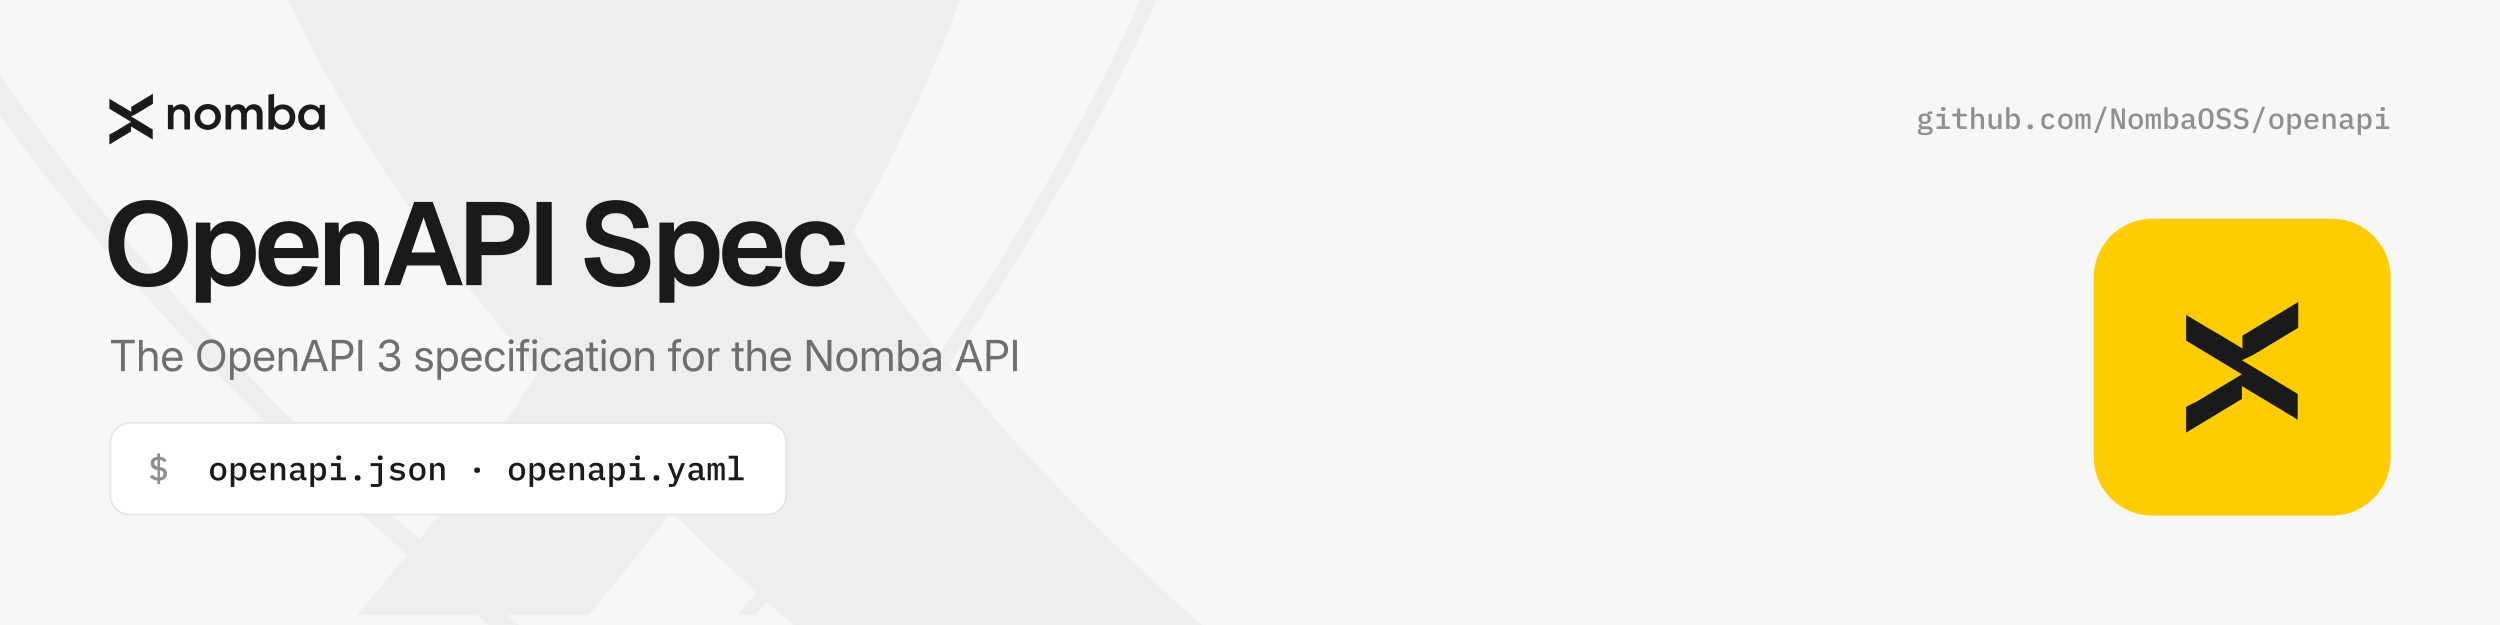
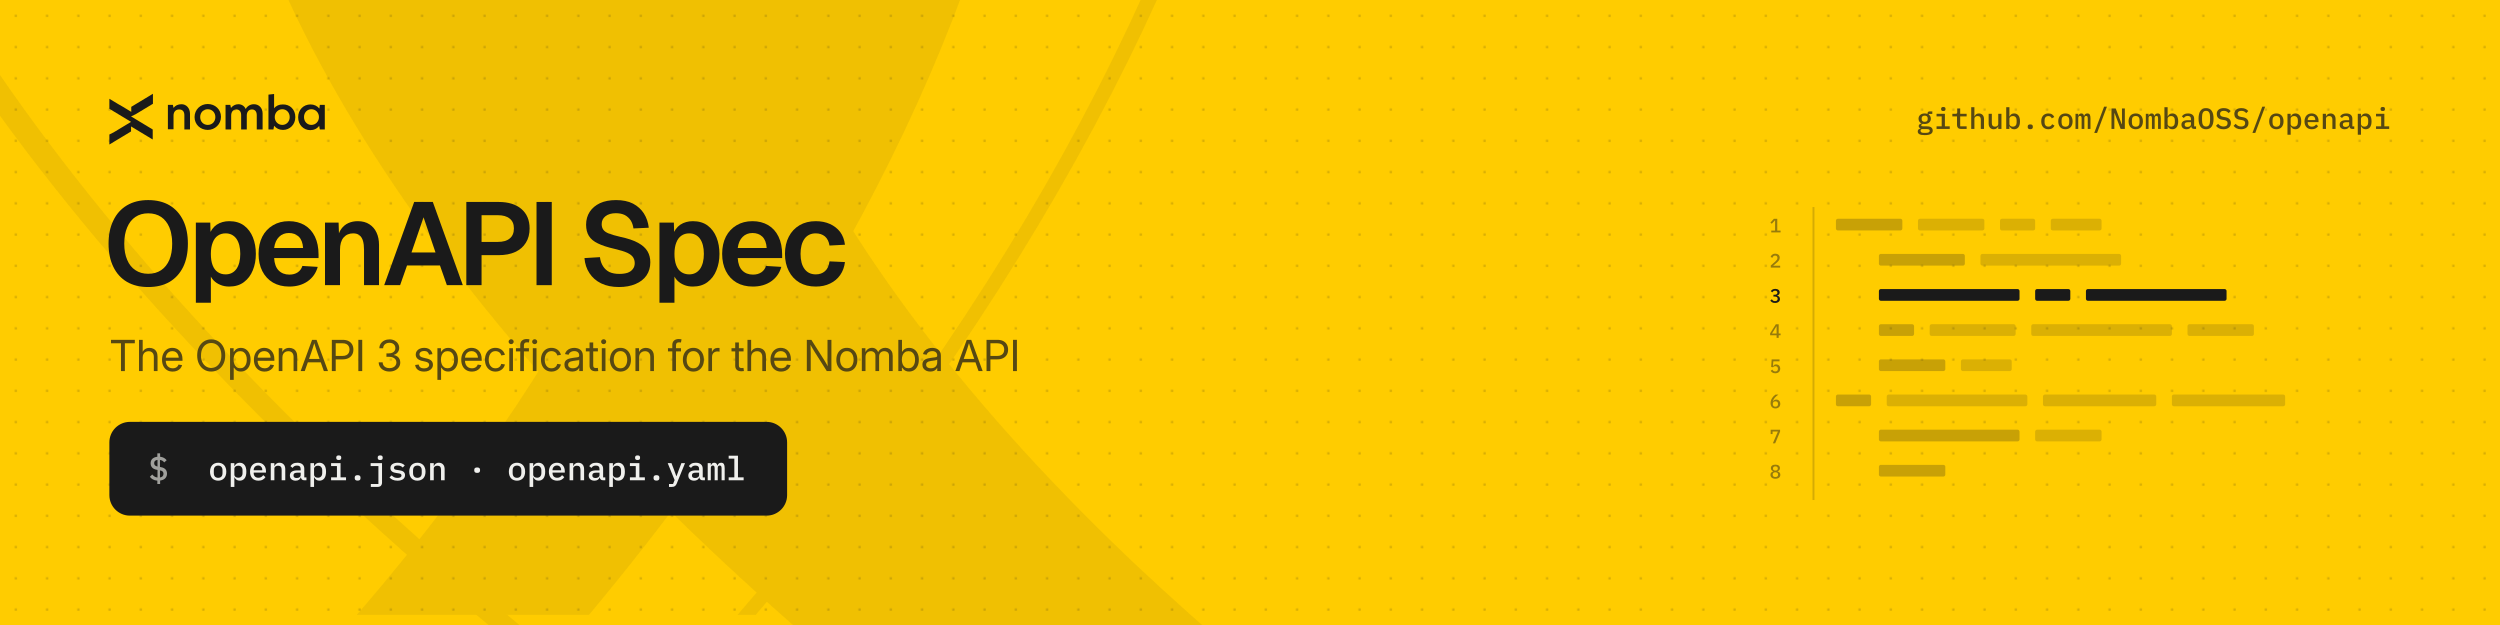
<svg xmlns="http://www.w3.org/2000/svg" viewBox="0 0 1280 320" width="1280" height="320" role="img" aria-label="Nomba OpenAPI Spec. The OpenAPI 3 specification for the Nomba API. Install: openapi.json · openapi.yaml">
  <defs>
+     <pattern id="dots" width="16" height="16" patternUnits="userSpaceOnUse">
+       <rect x="7.5" y="7.5" width="1.2" height="1.2" fill="#1A1A1A" fill-opacity="0.16" />
+     </pattern>
    <path id="g96" d="M381 16Q276 16 200 -28Q124 -73 84 -156Q43 -239 43 -354Q43 -469 84 -552Q124 -636 200 -681Q276 -726 381 -726Q488 -726 564 -681Q639 -636 680 -552Q720 -469 720 -354Q720 -239 680 -156Q639 -73 564 -28Q488 16 381 16ZM381 -97Q446 -97 492 -128Q537 -158 562 -216Q586 -273 586 -354Q586 -435 562 -493Q537 -551 492 -582Q446 -613 381 -613Q318 -613 272 -582Q226 -551 202 -493Q177 -435 177 -354Q177 -273 202 -216Q226 -158 272 -128Q318 -97 381 -97Z" />
    <path id="g347" d="M70 150V-534H193L196 -420L183 -426Q203 -485 248 -516Q294 -546 355 -546Q431 -546 482 -508Q532 -470 557 -407Q582 -344 582 -267Q582 -190 556 -127Q531 -64 480 -26Q430 12 354 12Q314 12 280 -2Q245 -16 220 -42Q196 -68 186 -103L198 -113V150ZM324 -92Q382 -92 416 -138Q449 -185 449 -267Q449 -349 416 -396Q382 -442 324 -442Q285 -442 257 -422Q229 -403 214 -364Q198 -325 198 -267Q198 -209 213 -170Q228 -131 256 -112Q285 -92 324 -92Z" />
    <path id="g262" d="M301 12Q221 12 162 -22Q103 -57 71 -120Q39 -183 39 -267Q39 -351 71 -414Q103 -476 162 -511Q220 -546 298 -546Q374 -546 432 -512Q489 -478 520 -414Q551 -350 551 -260V-231H172Q176 -161 210 -126Q245 -90 302 -90Q345 -90 374 -110Q402 -129 413 -164L544 -156Q522 -78 458 -33Q393 12 301 12ZM172 -317H419Q415 -382 382 -414Q349 -445 298 -445Q247 -445 214 -412Q180 -379 172 -317Z" />
    <path id="g318" d="M70 0V-534H186L191 -384L176 -390Q184 -446 209 -480Q234 -514 270 -530Q306 -546 349 -546Q408 -546 448 -520Q489 -494 510 -448Q531 -403 531 -343V0H403V-302Q403 -347 394 -378Q385 -409 364 -426Q344 -442 310 -442Q259 -442 228 -406Q198 -370 198 -302V0Z" />
    <path id="g1" d="M19 0 275 -710H434L690 0H554L495 -168H214L155 0ZM252 -279H457L355 -579Z" />
    <path id="g119" d="M80 0V-710H355Q480 -710 550 -650Q620 -590 620 -484Q620 -413 588 -362Q556 -310 497 -283Q438 -256 355 -256H210V0ZM210 -369H349Q415 -369 450 -398Q486 -427 486 -484Q486 -540 450 -568Q415 -597 349 -597H210Z" />
    <path id="g66" d="M80 0V-710H210V0Z" />
    <path id="g126" d="M348 16Q260 16 196 -15Q132 -46 96 -102Q59 -157 53 -231L185 -239Q191 -193 212 -161Q232 -129 266 -112Q301 -96 350 -96Q392 -96 422 -106Q451 -117 466 -138Q482 -158 482 -188Q482 -215 469 -236Q456 -258 419 -276Q382 -293 309 -310Q221 -330 168 -356Q115 -381 91 -420Q67 -458 67 -516Q67 -578 98 -626Q129 -673 186 -700Q243 -726 323 -726Q408 -726 467 -696Q526 -665 560 -612Q594 -559 602 -490L471 -484Q466 -523 448 -552Q429 -581 398 -598Q366 -614 321 -614Q265 -614 232 -588Q200 -563 200 -521Q200 -492 214 -473Q227 -454 262 -440Q297 -427 360 -412Q455 -392 511 -361Q567 -330 591 -289Q615 -248 615 -195Q615 -130 582 -82Q549 -35 489 -10Q429 16 348 16Z" />
    <path id="g252" d="M302 12Q222 12 163 -22Q104 -57 72 -120Q39 -183 39 -267Q39 -351 72 -414Q104 -476 163 -511Q222 -546 302 -546Q370 -546 423 -522Q476 -498 510 -454Q543 -409 551 -345L419 -338Q411 -389 380 -416Q348 -442 302 -442Q240 -442 206 -396Q172 -349 172 -267Q172 -184 206 -138Q240 -92 302 -92Q349 -92 380 -119Q412 -146 419 -203L551 -197Q543 -133 510 -86Q477 -39 424 -14Q371 12 302 12Z" />
    <path id="i411" d="M77 -1326V-1490H1213V-1326H739V0H553V-1326Z" />
    <path id="i670" d="M319 -647V0H144V-1490H319V-826H279Q330 -976 424 -1042Q518 -1107 644 -1107Q754 -1107 840 -1060Q927 -1014 977 -921Q1027 -828 1027 -686V0H851V-672Q851 -805 784 -876Q717 -948 600 -948Q521 -948 458 -914Q394 -881 356 -814Q319 -748 319 -647Z" />
    <path id="i614" d="M599 24Q440 24 326 -48Q212 -119 151 -246Q90 -373 90 -539Q90 -706 152 -834Q213 -963 324 -1036Q435 -1109 582 -1109Q680 -1109 768 -1075Q855 -1041 922 -972Q989 -902 1028 -798Q1066 -693 1066 -552V-490H198V-639H969L890 -585Q890 -694 854 -777Q818 -860 749 -906Q680 -952 582 -952Q484 -952 413 -906Q342 -859 304 -780Q266 -700 266 -601V-513Q266 -396 306 -310Q347 -225 422 -179Q497 -133 599 -133Q669 -133 724 -154Q780 -175 818 -215Q857 -255 875 -312L1048 -285Q1024 -193 962 -124Q899 -54 806 -15Q714 24 599 24Z" />
    <path id="i321" d="M776 22Q583 22 432 -74Q281 -169 194 -342Q108 -514 108 -744Q108 -976 194 -1148Q281 -1320 432 -1416Q583 -1512 776 -1512Q971 -1512 1122 -1416Q1272 -1320 1358 -1148Q1444 -976 1444 -744Q1444 -514 1358 -342Q1272 -169 1122 -74Q971 22 776 22ZM776 -151Q910 -151 1020 -219Q1130 -287 1196 -420Q1261 -553 1261 -744Q1261 -937 1196 -1070Q1130 -1203 1020 -1271Q910 -1339 776 -1339Q642 -1339 532 -1270Q422 -1202 356 -1069Q291 -936 291 -744Q291 -553 356 -420Q422 -288 532 -220Q642 -151 776 -151Z" />
    <path id="i843" d="M144 418V-1090H314V-922H326Q352 -965 394 -1008Q436 -1050 500 -1078Q564 -1107 655 -1107Q794 -1107 899 -1038Q1004 -968 1063 -841Q1122 -714 1122 -544Q1122 -373 1063 -246Q1004 -118 899 -48Q794 22 655 22Q566 22 503 -7Q440 -36 398 -80Q355 -123 328 -167H319V418ZM629 -135Q728 -135 798 -186Q868 -238 906 -330Q943 -422 943 -545Q943 -667 906 -758Q869 -849 798 -900Q728 -950 629 -950Q528 -950 457 -900Q386 -849 349 -758Q312 -667 312 -545Q312 -423 350 -330Q387 -238 458 -186Q529 -135 629 -135Z" />
    <path id="i773" d="M319 -647V0H144V-1090H314V-826H279Q330 -976 424 -1042Q518 -1107 644 -1107Q754 -1107 840 -1060Q927 -1014 976 -921Q1026 -828 1026 -686V0H851V-672Q851 -805 784 -876Q717 -948 600 -948Q521 -948 458 -914Q394 -881 356 -814Q319 -748 319 -647Z" />
    <path id="i2" d="M38 0 583 -1490H796L1342 0H1145L831 -890Q801 -975 762 -1094Q724 -1213 667 -1401H710Q654 -1212 615 -1092Q576 -972 547 -890L234 0ZM315 -417V-580H1065V-417Z" />
    <path id="i375" d="M166 0V-1490H686Q852 -1490 965 -1430Q1078 -1371 1136 -1266Q1194 -1161 1194 -1026Q1194 -890 1136 -785Q1077 -680 963 -620Q849 -559 683 -559H289V-723H679Q791 -723 864 -762Q937 -800 973 -868Q1009 -937 1009 -1026Q1009 -1115 973 -1182Q937 -1250 864 -1288Q791 -1326 678 -1326H351V0Z" />
    <path id="i197" d="M351 -1490V0H166V-1490Z" />
    <path id="i1345" d="M628 22Q479 22 364 -34Q248 -89 182 -188Q115 -287 112 -417H300Q303 -331 344 -269Q386 -207 458 -174Q531 -141 625 -141Q722 -141 797 -174Q872 -208 914 -270Q957 -331 957 -413Q957 -493 914 -554Q871 -614 792 -648Q712 -682 601 -682H481V-845H601Q692 -845 762 -876Q831 -907 870 -963Q908 -1019 908 -1094Q908 -1172 873 -1230Q838 -1287 774 -1318Q710 -1350 624 -1350Q540 -1350 472 -1318Q405 -1287 365 -1229Q325 -1171 323 -1089H144Q146 -1214 210 -1310Q274 -1405 382 -1458Q491 -1512 627 -1512Q765 -1512 869 -1457Q973 -1402 1031 -1310Q1089 -1217 1089 -1104Q1089 -984 1020 -896Q952 -808 833 -772V-764Q928 -749 997 -700Q1066 -651 1103 -577Q1140 -503 1140 -412Q1140 -286 1074 -188Q1007 -90 891 -34Q775 22 628 22Z" />
    <path id="i871" d="M518 24Q404 24 314 -11Q223 -46 166 -116Q108 -187 94 -291L263 -314Q281 -221 346 -175Q411 -129 516 -129Q629 -129 696 -177Q763 -225 763 -295Q763 -353 721 -390Q679 -428 601 -446L422 -488Q273 -524 198 -599Q123 -674 123 -791Q123 -884 174 -956Q226 -1028 316 -1068Q407 -1109 524 -1109Q636 -1109 720 -1072Q804 -1034 854 -966Q905 -899 921 -808L756 -785Q743 -856 686 -908Q629 -959 524 -959Q425 -959 362 -912Q300 -866 300 -797Q300 -736 344 -699Q389 -662 477 -641L647 -601Q799 -565 871 -492Q943 -418 943 -303Q943 -205 888 -132Q834 -58 738 -17Q642 24 518 24Z" />
    <path id="i586" d="M590 24Q441 24 328 -48Q216 -119 153 -246Q90 -373 90 -540Q90 -710 153 -838Q216 -966 328 -1038Q441 -1109 590 -1109Q675 -1109 749 -1085Q823 -1061 882 -1017Q941 -973 982 -912Q1022 -850 1040 -774L867 -746Q857 -791 833 -828Q809 -866 774 -894Q739 -921 693 -936Q647 -951 590 -951Q484 -951 412 -896Q341 -842 304 -749Q268 -656 268 -540Q268 -426 304 -334Q341 -242 412 -188Q484 -134 590 -134Q648 -134 694 -149Q740 -164 774 -192Q809 -220 833 -258Q857 -297 869 -343L1042 -316Q1025 -240 984 -178Q944 -115 884 -70Q825 -25 750 0Q675 24 590 24Z" />
    <path id="i689" d="M144 0V-1090H319V0ZM232 -1284Q183 -1284 147 -1318Q111 -1353 111 -1401Q111 -1450 147 -1484Q183 -1519 232 -1519Q283 -1519 318 -1484Q354 -1450 354 -1401Q354 -1353 318 -1318Q283 -1284 232 -1284Z" />
    <path id="i647" d="M638 -1090V-940H18V-1090ZM224 0V-1257Q224 -1344 264 -1405Q304 -1466 372 -1498Q441 -1529 524 -1529Q575 -1529 612 -1523Q649 -1517 664 -1512L636 -1362Q625 -1365 598 -1368Q572 -1371 543 -1371Q467 -1371 433 -1334Q399 -1298 399 -1223V0Z" />
    <path id="i507" d="M461 22Q355 22 270 -16Q185 -55 136 -130Q86 -204 86 -312Q86 -406 122 -464Q159 -523 221 -556Q283 -590 359 -607Q435 -624 514 -634Q614 -648 675 -655Q736 -662 764 -678Q792 -695 792 -735V-743Q792 -808 765 -854Q738 -901 686 -927Q634 -953 558 -953Q481 -953 424 -928Q367 -903 332 -864Q298 -824 286 -779L113 -811Q139 -910 204 -976Q269 -1041 360 -1074Q451 -1107 555 -1107Q627 -1107 700 -1088Q772 -1070 832 -1028Q893 -985 930 -912Q966 -840 966 -733V0H793V-151H785Q766 -113 726 -72Q686 -32 621 -5Q556 22 461 22ZM489 -134Q590 -134 658 -172Q725 -211 758 -272Q792 -334 792 -402V-547Q781 -536 748 -526Q716 -517 672 -509Q629 -501 584 -495Q540 -489 506 -485Q443 -477 387 -458Q331 -438 297 -402Q263 -365 263 -302Q263 -248 292 -210Q320 -173 371 -154Q422 -134 489 -134Z" />
    <path id="i889" d="M593 -1090V-940H18V-1090ZM195 -1366H370V-275Q370 -206 398 -176Q427 -146 495 -146Q515 -146 542 -148Q568 -150 590 -153L610 -3Q583 2 550 5Q516 8 485 8Q344 8 270 -61Q195 -130 195 -259Z" />
    <path id="i790" d="M590 24Q441 24 328 -48Q216 -119 153 -246Q90 -373 90 -540Q90 -710 153 -838Q216 -966 328 -1038Q441 -1109 590 -1109Q741 -1109 854 -1038Q966 -966 1029 -838Q1092 -710 1092 -540Q1092 -373 1029 -246Q966 -119 854 -48Q741 24 590 24ZM590 -134Q698 -134 770 -188Q842 -242 878 -334Q914 -426 914 -540Q914 -656 878 -749Q842 -842 770 -896Q698 -951 590 -951Q484 -951 412 -896Q341 -842 304 -749Q268 -656 268 -540Q268 -426 304 -334Q341 -242 412 -188Q484 -134 590 -134Z" />
    <path id="i852" d="M144 0V-1090H312V-921H321Q351 -1005 423 -1056Q495 -1106 595 -1106Q616 -1106 640 -1105Q664 -1104 677 -1102V-926Q669 -928 638 -932Q608 -937 571 -937Q501 -937 444 -906Q386 -876 352 -818Q319 -760 319 -678V0Z" />
    <path id="i300" d="M166 0V-1490H382L992 -529Q1014 -495 1046 -440Q1079 -385 1116 -318Q1154 -251 1189 -179L1167 -163Q1161 -235 1158 -310Q1154 -385 1153 -450Q1152 -515 1152 -555V-1490H1338V0H1119L577 -854Q546 -903 508 -964Q471 -1026 422 -1110Q373 -1195 308 -1309L337 -1330Q342 -1217 345 -1124Q348 -1031 350 -963Q352 -895 352 -856V0Z" />
    <path id="i766" d="M144 0V-1090H315V-856H298Q325 -940 375 -996Q425 -1053 490 -1082Q556 -1110 628 -1110Q751 -1110 832 -1037Q912 -964 934 -854H905Q926 -930 977 -988Q1028 -1045 1102 -1078Q1176 -1110 1265 -1110Q1362 -1110 1442 -1068Q1522 -1026 1569 -941Q1616 -856 1616 -726V0H1441V-724Q1441 -845 1372 -898Q1304 -950 1214 -950Q1138 -950 1083 -918Q1028 -887 998 -832Q968 -776 968 -704V0H792V-742Q792 -836 730 -893Q667 -950 571 -950Q506 -950 448 -920Q390 -889 354 -828Q319 -767 319 -677V0Z" />
    <path id="i578" d="M655 22Q566 22 502 -7Q439 -36 396 -80Q354 -123 326 -167H314V0H144V-1490H319V-922H328Q354 -965 396 -1008Q437 -1050 500 -1078Q564 -1107 655 -1107Q794 -1107 899 -1038Q1004 -968 1063 -841Q1122 -714 1122 -544Q1122 -373 1063 -246Q1004 -118 899 -48Q794 22 655 22ZM629 -135Q728 -135 798 -186Q868 -238 906 -330Q943 -422 943 -545Q943 -667 906 -758Q869 -849 798 -900Q728 -950 629 -950Q528 -950 457 -900Q386 -849 349 -758Q312 -667 312 -545Q312 -423 350 -330Q387 -238 458 -186Q529 -135 629 -135Z" />
+     <path id="m63" d="M88 0V-93H284V-616H276L114 -443L45 -505L223 -698H396V-93H565V0Z" />
+     <path id="m64" d="M545 0H63V-107L291 -306Q345 -354 374 -397Q404 -440 404 -488V-499Q404 -554 374 -584Q344 -613 287 -613Q229 -613 198 -582Q166 -551 152 -503L54 -540Q64 -573 83 -604Q102 -634 132 -658Q161 -682 202 -696Q242 -710 295 -710Q349 -710 392 -694Q434 -679 463 -652Q492 -625 507 -588Q522 -550 522 -505Q522 -463 510 -428Q497 -392 474 -360Q452 -327 421 -297Q390 -267 353 -237L184 -95H545Z" />
+     <path id="m65" d="M271 -410Q338 -410 370 -438Q403 -467 403 -510V-517Q403 -565 372 -590Q340 -616 287 -616Q236 -616 200 -593Q165 -570 141 -530L65 -595Q81 -618 102 -639Q123 -660 150 -676Q177 -691 212 -700Q247 -710 291 -710Q340 -710 382 -698Q424 -686 455 -662Q486 -639 503 -606Q520 -572 520 -530Q520 -497 510 -470Q499 -443 480 -422Q462 -402 437 -389Q412 -376 384 -370V-365Q414 -359 441 -346Q468 -332 489 -310Q510 -289 522 -260Q534 -230 534 -192Q534 -146 516 -108Q498 -71 464 -44Q431 -17 384 -2Q337 12 279 12Q230 12 192 2Q155 -9 126 -26Q97 -44 76 -66Q54 -89 38 -113L121 -177Q147 -135 182 -108Q218 -82 280 -82Q346 -82 381 -112Q416 -143 416 -197V-205Q416 -259 380 -288Q343 -316 274 -316H199V-410Z" />
+     <path id="m66" d="M362 0V-136H30V-232L322 -698H469V-224H567V-136H469V0ZM125 -224H362V-595H356Z" />
+     <path id="m67" d="M511 -601H194L176 -353H184Q208 -394 242 -418Q276 -443 335 -443Q380 -443 418 -428Q457 -413 486 -385Q514 -357 530 -316Q547 -276 547 -225Q547 -173 530 -130Q513 -86 481 -54Q449 -23 402 -6Q355 12 295 12Q248 12 212 2Q175 -9 146 -26Q118 -44 97 -66Q76 -89 60 -113L142 -177Q155 -157 170 -140Q184 -122 202 -109Q220 -96 244 -89Q267 -82 297 -82Q362 -82 396 -118Q430 -153 430 -214V-222Q430 -283 396 -317Q361 -351 297 -351Q250 -351 223 -334Q196 -317 176 -296L83 -309L109 -698H511Z" />
+     <path id="m68" d="M302 12Q243 12 197 -7Q151 -26 119 -62Q87 -97 70 -147Q53 -197 53 -260Q53 -336 76 -403Q99 -470 136 -526Q173 -582 218 -626Q263 -669 307 -698H457Q397 -655 349 -615Q301 -575 266 -533Q230 -491 206 -444Q182 -398 169 -341L176 -339Q187 -360 202 -378Q217 -397 237 -411Q257 -425 283 -433Q309 -441 342 -441Q387 -441 425 -426Q463 -411 491 -382Q519 -354 534 -314Q550 -274 550 -224Q550 -172 532 -128Q515 -85 482 -54Q450 -23 404 -6Q358 12 302 12ZM301 -78Q365 -78 400 -112Q435 -147 435 -210V-220Q435 -283 400 -318Q365 -352 301 -352Q238 -352 203 -318Q168 -283 168 -220V-210Q168 -147 203 -112Q238 -78 301 -78Z" />
+     <path id="m69" d="M169 0 428 -605H156V-476H59V-698H540V-600L288 0Z" />
+     <path id="m70" d="M300 12Q238 12 191 -4Q144 -19 112 -46Q80 -73 64 -110Q47 -147 47 -191Q47 -261 86 -303Q125 -345 188 -362V-370Q134 -389 101 -430Q68 -471 68 -531Q68 -612 128 -661Q189 -710 300 -710Q411 -710 472 -661Q532 -612 532 -531Q532 -471 499 -430Q466 -389 412 -370V-362Q475 -345 514 -303Q553 -261 553 -191Q553 -147 536 -110Q520 -73 488 -46Q456 -19 409 -4Q362 12 300 12ZM300 -77Q366 -77 402 -106Q437 -135 437 -188V-209Q437 -262 402 -291Q366 -320 300 -320Q234 -320 198 -291Q163 -262 163 -209V-188Q163 -135 198 -106Q234 -77 300 -77ZM300 -406Q360 -406 392 -432Q423 -459 423 -507V-520Q423 -568 392 -594Q360 -621 300 -621Q240 -621 208 -594Q177 -568 177 -520V-507Q177 -459 208 -432Q240 -406 300 -406Z" />
    <path id="m11" d="M570 56Q570 136 503 174Q436 212 299 212Q232 212 186 204Q141 195 112 179Q84 163 72 140Q59 117 59 88Q59 46 82 22Q106 -1 149 -12V-22Q123 -32 108 -50Q92 -68 92 -97Q92 -135 118 -154Q144 -174 185 -184V-189Q138 -211 112 -251Q86 -291 86 -347Q86 -388 101 -422Q116 -455 144 -478Q171 -502 210 -515Q248 -528 296 -528Q350 -528 393 -511V-528Q393 -558 410 -578Q427 -598 462 -598H556V-512H436V-488Q470 -465 488 -430Q506 -394 506 -347Q506 -306 491 -272Q476 -239 448 -216Q421 -192 382 -180Q344 -167 296 -167Q262 -167 232 -173Q214 -168 196 -156Q178 -144 178 -123Q178 -99 201 -93Q224 -87 258 -87H374Q478 -87 524 -48Q570 -8 570 56ZM468 63Q468 37 447 22Q426 6 371 6H192Q154 24 154 64Q154 93 178 114Q203 135 260 135H341Q403 135 436 116Q468 98 468 63ZM296 -242Q349 -242 374 -267Q399 -292 399 -334V-361Q399 -403 374 -428Q349 -453 296 -453Q243 -453 218 -428Q193 -403 193 -361V-334Q193 -292 218 -267Q243 -242 296 -242Z" />
    <path id="m15" d="M332 -610Q290 -610 274 -627Q257 -644 257 -669V-690Q257 -715 274 -732Q290 -749 331 -749Q373 -749 390 -732Q406 -715 406 -690V-669Q406 -644 390 -627Q373 -610 332 -610ZM101 -88H277V-428H101V-516H386V-88H551V0H101Z" />
    <path id="m27" d="M331 0Q263 0 231 -36Q199 -73 199 -131V-428H40V-516H153Q182 -516 194 -528Q206 -539 206 -569V-698H308V-516H528V-428H308V-88H528V0Z" />
    <path id="m14" d="M84 -740H193V-428H198Q206 -448 218 -466Q231 -485 249 -498Q267 -512 291 -520Q315 -528 347 -528Q425 -528 473 -477Q521 -426 521 -332V0H412V-316Q412 -439 305 -439Q284 -439 264 -434Q244 -428 228 -417Q212 -406 202 -389Q193 -372 193 -350V0H84Z" />
    <path id="m28" d="M407 -88H402Q394 -68 382 -50Q369 -31 351 -18Q333 -4 309 4Q285 12 253 12Q175 12 127 -39Q79 -90 79 -184V-516H188V-200Q188 -77 295 -77Q316 -77 336 -82Q356 -88 372 -99Q388 -110 398 -126Q407 -143 407 -166V-516H516V0H407Z" />
    <path id="m6" d="M79 -740H188V-428H194Q217 -475 255 -502Q293 -528 350 -528Q441 -528 495 -460Q549 -392 549 -258Q549 -124 495 -56Q441 12 350 12Q293 12 255 -14Q217 -41 194 -88H188V0H79ZM305 -77Q367 -77 400 -115Q434 -153 434 -216V-300Q434 -363 400 -401Q367 -439 305 -439Q281 -439 260 -433Q239 -427 223 -415Q207 -403 198 -386Q188 -368 188 -344V-172Q188 -148 198 -130Q207 -113 223 -101Q239 -89 260 -83Q281 -77 305 -77Z" />
    <path id="m95" d="M300 10Q252 10 232 -10Q213 -30 213 -59V-85Q213 -114 232 -134Q252 -154 300 -154Q348 -154 368 -134Q387 -114 387 -85V-59Q387 -30 368 -10Q348 10 300 10Z" />
    <path id="m7" d="M319 12Q261 12 216 -7Q170 -26 138 -61Q107 -96 90 -146Q74 -196 74 -258Q74 -320 90 -370Q107 -420 138 -455Q170 -490 216 -509Q261 -528 318 -528Q398 -528 446 -494Q495 -460 519 -406L434 -360Q420 -396 392 -417Q363 -438 318 -438Q256 -438 222 -400Q188 -363 188 -301V-215Q188 -154 222 -116Q256 -78 320 -78Q368 -78 398 -100Q429 -122 447 -160L527 -111Q502 -57 451 -22Q400 12 319 12Z" />
    <path id="m22" d="M300 12Q243 12 198 -7Q152 -26 120 -61Q89 -96 72 -146Q55 -196 55 -258Q55 -320 72 -370Q89 -420 120 -455Q152 -490 198 -509Q243 -528 300 -528Q357 -528 402 -509Q448 -490 480 -455Q511 -420 528 -370Q545 -320 545 -258Q545 -196 528 -146Q511 -96 480 -61Q448 -26 402 -7Q357 12 300 12ZM300 -74Q360 -74 396 -110Q431 -147 431 -219V-297Q431 -369 396 -406Q360 -442 300 -442Q240 -442 204 -406Q169 -369 169 -297V-219Q169 -147 204 -110Q240 -74 300 -74Z" />
    <path id="m20" d="M44 0V-516H137V-449H142Q154 -482 176 -505Q199 -528 241 -528Q282 -528 304 -506Q327 -483 333 -444H337Q351 -479 376 -504Q401 -528 448 -528Q508 -528 532 -486Q555 -444 555 -363V0H462V-349Q462 -403 449 -424Q436 -444 407 -444Q381 -444 364 -426Q346 -409 346 -374V0H253V-349Q253 -403 240 -424Q228 -444 199 -444Q172 -444 154 -426Q137 -409 137 -374V0Z" />
    <path id="m130" d="M83 138 420 -760H517L180 138Z" />
    <path id="m47" d="M179 -537H170V0H72V-698H216L421 -161H430V-698H528V0H384Z" />
    <path id="m4" d="M492 0Q445 0 422 -24Q398 -48 393 -87H388Q373 -40 334 -14Q294 12 233 12Q154 12 107 -30Q60 -71 60 -144Q60 -219 116 -258Q171 -298 286 -298H385V-338Q385 -443 274 -443Q224 -443 193 -424Q162 -404 141 -372L76 -425Q98 -467 150 -498Q202 -528 284 -528Q382 -528 438 -481Q494 -434 494 -345V-86H559V0ZM264 -68Q317 -68 351 -92Q385 -116 385 -154V-229H288Q170 -229 170 -158V-138Q170 -103 195 -86Q220 -68 264 -68Z" />
    <path id="m48" d="M300 12Q234 12 186 -12Q137 -37 106 -83Q74 -129 59 -196Q44 -263 44 -349Q44 -434 59 -502Q74 -569 106 -615Q137 -661 186 -686Q234 -710 300 -710Q366 -710 414 -686Q463 -661 494 -615Q526 -569 541 -502Q556 -434 556 -349Q556 -263 541 -196Q526 -129 494 -83Q463 -37 414 -12Q366 12 300 12ZM300 -81Q375 -81 406 -138Q437 -194 437 -291V-408Q437 -504 406 -560Q375 -617 300 -617Q225 -617 194 -560Q163 -504 163 -408V-290Q163 -194 194 -138Q225 -81 300 -81Z" />
    <path id="m52" d="M294 12Q203 12 141 -20Q79 -52 39 -105L111 -174Q151 -126 196 -104Q241 -81 298 -81Q364 -81 400 -111Q435 -141 435 -197Q435 -242 409 -266Q383 -291 320 -302L244 -314Q194 -322 160 -340Q126 -359 105 -384Q84 -410 74 -442Q65 -473 65 -508Q65 -607 129 -658Q193 -710 305 -710Q388 -710 446 -684Q505 -657 541 -609L471 -539Q442 -574 402 -596Q363 -617 305 -617Q243 -617 210 -590Q178 -564 178 -513Q178 -470 204 -446Q229 -421 294 -410L368 -397Q462 -380 505 -328Q548 -277 548 -203Q548 -155 532 -115Q515 -75 482 -47Q450 -19 402 -4Q355 12 294 12Z" />
    <path id="m23" d="M79 -516H188V-428H194Q217 -475 255 -502Q293 -528 350 -528Q441 -528 495 -460Q549 -392 549 -258Q549 -124 495 -56Q441 12 350 12Q293 12 255 -14Q217 -41 194 -88H188V200H79ZM305 -77Q367 -77 400 -115Q434 -153 434 -216V-300Q434 -363 400 -401Q367 -439 305 -439Q281 -439 260 -433Q239 -427 223 -415Q207 -403 198 -386Q188 -368 188 -344V-172Q188 -148 198 -130Q207 -113 223 -101Q239 -89 260 -83Q281 -77 305 -77Z" />
    <path id="m9" d="M311 12Q252 12 205 -7Q158 -26 126 -61Q94 -96 77 -146Q60 -195 60 -257Q60 -319 78 -369Q95 -419 126 -454Q158 -490 203 -509Q248 -528 303 -528Q357 -528 401 -510Q445 -491 476 -457Q507 -423 524 -376Q540 -329 540 -272V-231H170V-214Q170 -153 208 -114Q246 -76 313 -76Q363 -76 398 -98Q434 -119 456 -155L524 -95Q498 -50 444 -19Q391 12 311 12ZM303 -445Q274 -445 250 -435Q225 -425 208 -406Q190 -388 180 -363Q170 -338 170 -308V-301H429V-311Q429 -372 394 -408Q360 -445 303 -445Z" />
    <path id="m21" d="M84 0V-516H193V-428H198Q206 -448 218 -466Q231 -485 249 -498Q267 -512 291 -520Q315 -528 347 -528Q425 -528 473 -477Q521 -426 521 -332V0H412V-316Q412 -439 305 -439Q284 -439 264 -434Q244 -428 228 -417Q212 -406 202 -389Q193 -372 193 -350V0Z" />
    <path id="m170" d="M268 11Q188 5 133 -26Q78 -57 43 -105L115 -174Q149 -133 187 -110Q225 -88 273 -83V-312L250 -316Q200 -325 165 -343Q130 -361 108 -387Q86 -413 76 -444Q66 -476 66 -512Q66 -597 119 -648Q172 -698 268 -708V-811H352V-708Q418 -701 466 -675Q514 -649 549 -604L476 -538Q452 -569 420 -588Q389 -607 347 -612V-400L374 -396Q424 -387 459 -369Q494 -351 516 -326Q539 -300 549 -268Q559 -236 559 -200Q559 -114 506 -59Q452 -4 352 8V113H268ZM172 -515Q172 -473 196 -450Q219 -426 273 -414V-614Q172 -602 172 -515ZM453 -195Q453 -240 428 -264Q404 -287 347 -298V-84Q399 -92 426 -120Q453 -148 453 -195Z" />
    <path id="m16" d="M98 112H326V-428H92V-516H435V69Q435 127 402 164Q370 200 302 200H98ZM381 -610Q339 -610 322 -627Q306 -644 306 -669V-690Q306 -715 322 -732Q339 -749 380 -749Q422 -749 438 -732Q455 -715 455 -690V-669Q455 -644 438 -627Q422 -610 381 -610Z" />
    <path id="m26" d="M301 12Q217 12 156 -15Q96 -42 59 -87L126 -147Q160 -110 202 -90Q245 -71 303 -71Q356 -71 388 -89Q421 -107 421 -145Q421 -161 415 -172Q409 -183 398 -190Q387 -197 372 -201Q358 -205 342 -207L260 -220Q230 -224 199 -233Q168 -242 144 -258Q119 -275 104 -301Q88 -327 88 -367Q88 -446 148 -487Q209 -528 308 -528Q380 -528 432 -506Q485 -485 520 -447L459 -383Q439 -406 402 -426Q365 -445 304 -445Q195 -445 195 -376Q195 -343 218 -330Q242 -318 274 -314L356 -301Q387 -296 418 -288Q448 -280 472 -264Q497 -247 512 -221Q528 -195 528 -155Q528 -77 468 -32Q407 12 301 12Z" />
    <path id="m163" d="M300 -222Q252 -222 232 -242Q213 -262 213 -291V-317Q213 -346 232 -366Q252 -386 300 -386Q348 -386 368 -366Q387 -346 387 -317V-291Q387 -262 368 -242Q348 -222 300 -222Z" />
    <path id="m32" d="M451 -516H561L311 100Q291 150 258 175Q226 200 165 200H78V112H200L247 -7L39 -516H153L235 -300L299 -123H305L369 -300Z" />
    <path id="m18" d="M75 -88H246V-652H75V-740H355V-88H526V0H75Z" />
  </defs>
-   <rect width="1280" height="320" fill="#F7F7F5" />
-   <g opacity="0.04">
+   <rect width="1280" height="320" fill="#FFCC00" />
+   <g opacity="0.07">
    <svg x="-128.0" y="-542.0" width="1408.0" height="951.6" viewBox="0 0 566.87 383.14">
      <g fill="#1A1A1A">
        <path d="M209.861 42.64C158.12 52.759 122.057 75.161 105.534 107.613C98.418 121.431 94.92 136.645 94.92 152.906C94.92 210.342 138.34 280.689 218.425 350.059C231.571 361.434 245.441 372.461 259.673 383.139H344.703C341.567 380.836 338.431 378.602 335.296 376.23C323.958 367.715 312.862 358.922 302.49 349.849C294.891 343.22 287.655 336.659 280.78 329.96C211.429 262.544 183.448 194.011 207.449 147.113C220.957 120.594 250.507 102.239 292.841 94.004C366.654 79.558 468.208 97.424 566.867 136.994V106.217C440.226 50.456 305.626 23.936 209.861 42.64Z" />
        <path d="M5.307 110.266C5.307 92.261 9.046 75.442 16.765 60.297C30.273 33.987 55.239 13.539 89.975 0H80.688C48.364 13.888 24.966 33.987 12.061 59.32C3.98 75.302 0 92.749 0 111.453C0 177.612 49.932 258.637 142.199 338.545C160.049 353.968 178.864 368.903 198.644 383.14H205.278C184.654 368.275 164.874 352.712 146.179 336.591C55.36 258.009 5.186 175.937 5.307 110.266Z" />
        <path d="M200.985 38.392C230.114 47.503 250.416 67.674 259.718 96.893C263.724 109.334 265.693 123.033 265.693 137.673C265.693 189.388 241.25 252.727 196.164 315.186C188.763 325.429 180.955 335.357 172.943 344.971H125.074C126.839 342.897 128.605 340.887 130.37 338.75C136.752 331.084 142.999 323.167 148.839 314.998C153.116 309.028 157.19 303.122 161.06 297.09C200.102 236.39 215.855 174.684 202.343 132.458C194.739 108.58 178.103 92.054 154.27 84.639C112.716 71.632 55.545 87.719 0.003 123.347V95.636C71.297 45.43 147.073 21.552 200.985 38.392Z" />
        <path d="M316.141 99.282C316.141 83.07 314.036 67.926 309.691 54.291C302.086 30.601 288.031 12.19 268.476 0H273.704C291.901 12.505 305.074 30.601 312.339 53.411C316.888 67.8 319.129 83.51 319.129 100.35C319.129 159.919 291.019 232.872 239.076 304.82C229.027 318.707 218.434 332.154 207.299 344.972H203.564C215.175 331.588 226.311 317.575 236.835 303.06C287.963 232.306 316.209 158.411 316.141 99.282Z" />
      </g>
    </svg>
  </g>
+   <rect width="1280" height="320" fill="url(#dots)" />
+   <rect x="940" y="112" width="34" height="6" rx="1" fill="#1A1A1A" fill-opacity="0.24" />
+   <rect x="982" y="112" width="34" height="6" rx="1" fill="#1A1A1A" fill-opacity="0.16" />
+   <rect x="1024" y="112" width="18" height="6" rx="1" fill="#1A1A1A" fill-opacity="0.16" />
+   <rect x="1050" y="112" width="26" height="6" rx="1" fill="#1A1A1A" fill-opacity="0.16" />
+   <g fill-opacity="0.45" transform="translate(900.0 119.0) scale(0.01)" fill="#1A1A1A">
+     <use href="#m63" x="600" />
+   </g>
+   <rect x="962" y="130" width="44" height="6" rx="1" fill="#1A1A1A" fill-opacity="0.24" />
+   <rect x="1014" y="130" width="72" height="6" rx="1" fill="#1A1A1A" fill-opacity="0.16" />
+   <g fill-opacity="0.45" transform="translate(900.0 137.0) scale(0.01)" fill="#1A1A1A">
+     <use href="#m64" x="600" />
+   </g>
+   <rect x="962" y="148" width="72" height="6" rx="1" fill="#1A1A1A" fill-opacity="1.00" />
+   <rect x="1042" y="148" width="18" height="6" rx="1" fill="#1A1A1A" fill-opacity="1.00" />
+   <rect x="1068" y="148" width="72" height="6" rx="1" fill="#1A1A1A" fill-opacity="1.00" />
+   <g fill-opacity="1.00" transform="translate(900.0 155.0) scale(0.01)" fill="#1A1A1A">
+     <use href="#m65" x="600" />
+   </g>
+   <rect x="962" y="166" width="18" height="6" rx="1" fill="#1A1A1A" fill-opacity="0.24" />
+   <rect x="988" y="166" width="44" height="6" rx="1" fill="#1A1A1A" fill-opacity="0.16" />
+   <rect x="1040" y="166" width="72" height="6" rx="1" fill="#1A1A1A" fill-opacity="0.16" />
+   <rect x="1120" y="166" width="34" height="6" rx="1" fill="#1A1A1A" fill-opacity="0.16" />
+   <g fill-opacity="0.45" transform="translate(900.0 173.0) scale(0.01)" fill="#1A1A1A">
+     <use href="#m66" x="600" />
+   </g>
+   <rect x="962" y="184" width="34" height="6" rx="1" fill="#1A1A1A" fill-opacity="0.24" />
+   <rect x="1004" y="184" width="26" height="6" rx="1" fill="#1A1A1A" fill-opacity="0.16" />
+   <g fill-opacity="0.45" transform="translate(900.0 191.0) scale(0.01)" fill="#1A1A1A">
+     <use href="#m67" x="600" />
+   </g>
+   <rect x="940" y="202" width="18" height="6" rx="1" fill="#1A1A1A" fill-opacity="0.24" />
+   <rect x="966" y="202" width="72" height="6" rx="1" fill="#1A1A1A" fill-opacity="0.16" />
+   <rect x="1046" y="202" width="58" height="6" rx="1" fill="#1A1A1A" fill-opacity="0.16" />
+   <rect x="1112" y="202" width="58" height="6" rx="1" fill="#1A1A1A" fill-opacity="0.16" />
+   <g fill-opacity="0.45" transform="translate(900.0 209.0) scale(0.01)" fill="#1A1A1A">
+     <use href="#m68" x="600" />
+   </g>
+   <rect x="962" y="220" width="72" height="6" rx="1" fill="#1A1A1A" fill-opacity="0.24" />
+   <rect x="1042" y="220" width="34" height="6" rx="1" fill="#1A1A1A" fill-opacity="0.16" />
+   <g fill-opacity="0.45" transform="translate(900.0 227.0) scale(0.01)" fill="#1A1A1A">
+     <use href="#m69" x="600" />
+   </g>
+   <rect x="962" y="238" width="34" height="6" rx="1" fill="#1A1A1A" fill-opacity="0.24" />
+   <g fill-opacity="0.45" transform="translate(900.0 245.0) scale(0.01)" fill="#1A1A1A">
+     <use href="#m70" x="600" />
+   </g>
+   <rect x="928" y="106" width="1" height="150" fill="#1A1A1A" fill-opacity=".18" />
  <svg x="56.0" y="48.0" width="110.3" height="26.0" viewBox="0 0 174 41">
    <path d="M65.119 16.189V28.858H60.567V17.245C60.567 14.253 58.992 12.669 56.366 12.669C53.74 12.669 51.815 14.429 51.815 17.597V28.682H47.264V8.974H51.29L51.815 11.438C53.215 9.502 55.491 8.446 58.292 8.446C62.143 8.446 65.119 11.614 65.119 16.189ZM68.795 18.828C68.795 12.845 73.521 8.27 79.473 8.27C85.424 8.27 90.151 12.669 90.151 18.652C90.151 24.635 85.249 29.21 79.473 29.21C73.521 29.21 68.795 24.811 68.795 18.828ZM85.6 18.828C85.6 15.133 82.974 12.494 79.473 12.494C75.972 12.494 73.346 15.133 73.346 18.828C73.346 22.524 75.972 25.163 79.473 25.163C82.974 25.163 85.6 22.524 85.6 18.828ZM123.761 16.013V28.858H119.034V17.245C119.034 14.253 117.459 12.669 115.183 12.669C112.732 12.669 110.982 14.429 110.982 17.597V28.858H106.431V17.245C106.431 14.253 104.855 12.669 102.579 12.669C100.129 12.669 98.378 14.429 98.378 17.597V28.858H93.827V8.974H97.678L98.203 11.438C99.604 9.678 101.704 8.446 104.155 8.446C106.781 8.446 109.056 9.854 110.107 12.318C111.332 10.03 113.783 8.446 116.759 8.446C120.785 8.446 123.761 11.438 123.761 16.013ZM150.193 18.828C150.193 24.987 145.642 29.21 140.215 29.21C137.239 29.21 134.789 27.979 133.038 25.867L132.513 28.858H128.487V0.704L133.038 0.176V11.79C134.614 9.678 137.064 8.622 140.04 8.622C145.817 8.446 150.193 12.669 150.193 18.828ZM145.642 18.828C145.642 15.133 143.016 12.494 139.69 12.494C136.364 12.494 133.563 15.133 133.563 18.828C133.563 22.524 136.364 25.163 139.69 25.163C143.016 25.163 145.642 22.524 145.642 18.828ZM169.974 8.974H174V28.858H169.974L169.449 25.867C167.873 28.154 165.247 29.386 162.272 29.386C156.845 29.386 152.469 25.163 152.469 19.004C152.469 12.845 156.845 8.622 162.447 8.622C165.423 8.622 167.873 9.854 169.624 11.966L169.974 8.974ZM169.274 18.828C169.274 15.133 166.473 12.494 163.147 12.494C159.821 12.494 157.195 15.133 157.195 18.828C157.195 22.524 159.821 25.163 163.147 25.163C166.473 25.163 169.274 22.524 169.274 18.828Z" fill="#1A1A1A" />
    <path d="M21.181 16.541L24.682 14.429L28.183 12.318L31.684 10.206L35.185 8.094V0L31.684 2.112L28.183 4.223L24.682 6.335L21.181 8.446L17.68 10.558V14.605L14.179 12.494L10.678 10.382L7.002 8.27L3.501 6.159L0 4.047V12.142L3.501 14.253L7.002 16.365L10.503 18.476L14.004 20.588L17.505 22.7L14.004 24.811L10.503 26.923L7.002 29.034L3.501 31.146L0 32.906V41L3.501 38.888L7.002 36.777L10.503 34.665L14.004 32.554L17.505 30.442V26.395L21.006 28.506L24.507 30.618L28.008 32.73L31.509 34.841L35.01 36.953V28.858L31.509 26.747L28.008 24.635L24.507 22.524L21.006 20.412L17.505 18.3L21.181 16.541Z" fill="#1A1A1A" />
  </svg>
-   <g transform="translate(981.0 66.0) scale(0.015)" fill="#8E8E93">
+   <g transform="translate(981.0 66.0) scale(0.015)" fill="#564813">
    <use href="#m11" x="0" />
    <use href="#m15" x="600" />
    <use href="#m27" x="1200" />
    <use href="#m14" x="1800" />
    <use href="#m28" x="2400" />
    <use href="#m6" x="3000" />
    <use href="#m95" x="3600" />
    <use href="#m7" x="4200" />
    <use href="#m22" x="4800" />
    <use href="#m20" x="5400" />
    <use href="#m130" x="6000" />
    <use href="#m47" x="6600" />
    <use href="#m22" x="7200" />
    <use href="#m20" x="7800" />
    <use href="#m6" x="8400" />
    <use href="#m4" x="9000" />
    <use href="#m48" x="9600" />
    <use href="#m52" x="10200" />
    <use href="#m52" x="10800" />
    <use href="#m130" x="11400" />
    <use href="#m22" x="12000" />
    <use href="#m23" x="12600" />
    <use href="#m9" x="13200" />
    <use href="#m21" x="13800" />
    <use href="#m4" x="14400" />
    <use href="#m23" x="15000" />
    <use href="#m15" x="15600" />
  </g>
  <g transform="translate(53.0 146.0) scale(0.06)" fill="#1A1A1A">
    <use href="#g96" x="0" />
    <use href="#g347" x="718" />
    <use href="#g262" x="1284" />
    <use href="#g318" x="1820" />
    <use href="#g1" x="2376" />
    <use href="#g119" x="3016" />
    <use href="#g66" x="3615" />
    <use href="#g126" x="4051" />
    <use href="#g347" x="4674" />
    <use href="#g262" x="5240" />
    <use href="#g252" x="5776" />
  </g>
-   <g transform="translate(56.0 190.0) scale(0.01074)" fill="#6E6E73">
+   <g transform="translate(56.0 190.0) scale(0.01074)" fill="#564813">
    <use href="#i411" x="0" />
    <use href="#i670" x="1269" />
    <use href="#i614" x="2420" />
    <use href="#i321" x="4078" />
    <use href="#i843" x="5609" />
    <use href="#i614" x="6800" />
    <use href="#i773" x="7930" />
    <use href="#i2" x="9080" />
    <use href="#i375" x="10439" />
    <use href="#i197" x="11703" />
    <use href="#i1345" x="12727" />
    <use href="#i871" x="14482" />
    <use href="#i843" x="15494" />
    <use href="#i614" x="16685" />
    <use href="#i586" x="17815" />
    <use href="#i689" x="18921" />
    <use href="#i647" x="19363" />
    <use href="#i689" x="20043" />
    <use href="#i586" x="20485" />
    <use href="#i507" x="21607" />
    <use href="#i889" x="22696" />
    <use href="#i689" x="23331" />
    <use href="#i790" x="23774" />
    <use href="#i773" x="24935" />
    <use href="#i647" x="26612" />
    <use href="#i790" x="27250" />
    <use href="#i852" x="28411" />
    <use href="#i889" x="29640" />
    <use href="#i670" x="30275" />
    <use href="#i614" x="31425" />
    <use href="#i300" x="33083" />
    <use href="#i790" x="34566" />
    <use href="#i766" x="35727" />
    <use href="#i578" x="37467" />
    <use href="#i507" x="38673" />
    <use href="#i2" x="40290" />
    <use href="#i375" x="41650" />
    <use href="#i197" x="42913" />
  </g>
-   <rect x="56.5" y="216.5" width="346.0" height="47" rx="10" fill="#FFFFFF" stroke="#E6E6E6" />
-   <g transform="translate(76.0 245.9) scale(0.017)" fill="#8E8E93">
+   <rect x="56.5" y="216.5" width="346.0" height="47" rx="10" fill="#1A1A1A" stroke="#1A1A1A" />
+   <g transform="translate(76.0 245.9) scale(0.017)" fill="#A0A09C">
    <use href="#m170" x="0" />
  </g>
-   <g transform="translate(106.6 245.9) scale(0.017)" fill="#1A1A1A">
+   <g transform="translate(106.6 245.9) scale(0.017)" fill="#F0F0ED">
    <use href="#m22" x="0" />
    <use href="#m23" x="600" />
    <use href="#m9" x="1200" />
    <use href="#m21" x="1800" />
    <use href="#m4" x="2400" />
    <use href="#m23" x="3000" />
    <use href="#m15" x="3600" />
    <use href="#m95" x="4200" />
    <use href="#m16" x="4800" />
    <use href="#m26" x="5400" />
    <use href="#m22" x="6000" />
    <use href="#m21" x="6600" />
    <use href="#m163" x="7800" />
    <use href="#m22" x="9000" />
    <use href="#m23" x="9600" />
    <use href="#m9" x="10200" />
    <use href="#m21" x="10800" />
    <use href="#m4" x="11400" />
    <use href="#m23" x="12000" />
    <use href="#m15" x="12600" />
    <use href="#m95" x="13200" />
    <use href="#m32" x="13800" />
    <use href="#m4" x="14400" />
    <use href="#m20" x="15000" />
    <use href="#m18" x="15600" />
  </g>
-   <rect x="1072" y="112" width="152" height="152" rx="30" fill="#FFCC00" />
-   <svg x="1119.3" y="154.6" width="57.4" height="66.9" viewBox="0 0 35.185 41">
-     <path d="M21.181 16.541L24.682 14.429L28.183 12.318L31.684 10.206L35.185 8.094V0L31.684 2.112L28.183 4.223L24.682 6.335L21.181 8.446L17.68 10.558V14.605L14.179 12.494L10.678 10.382L7.002 8.27L3.501 6.159L0 4.047V12.142L3.501 14.253L7.002 16.365L10.503 18.476L14.004 20.588L17.505 22.7L14.004 24.811L10.503 26.923L7.002 29.034L3.501 31.146L0 32.906V41L3.501 38.888L7.002 36.777L10.503 34.665L14.004 32.554L17.505 30.442V26.395L21.006 28.506L24.507 30.618L28.008 32.73L31.509 34.841L35.01 36.953V28.858L31.509 26.747L28.008 24.635L24.507 22.524L21.006 20.412L17.505 18.3L21.181 16.541Z" fill="#1A1A1A" />
-   </svg>
</svg>
